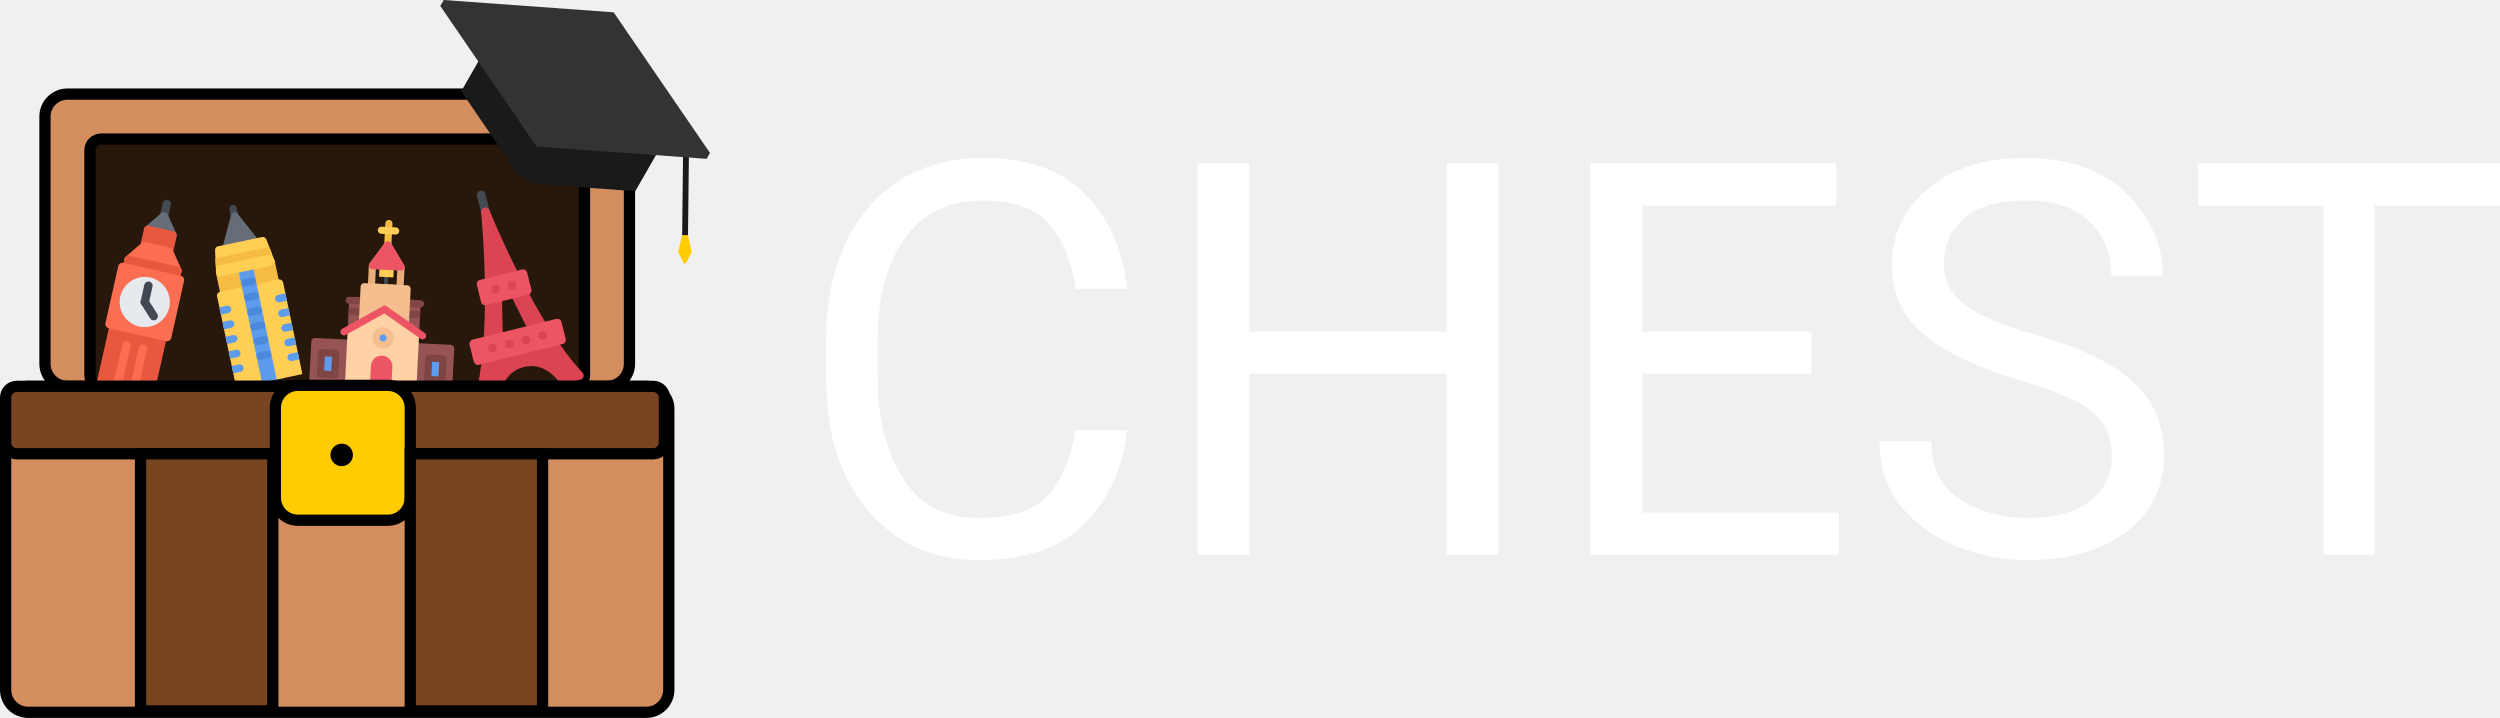
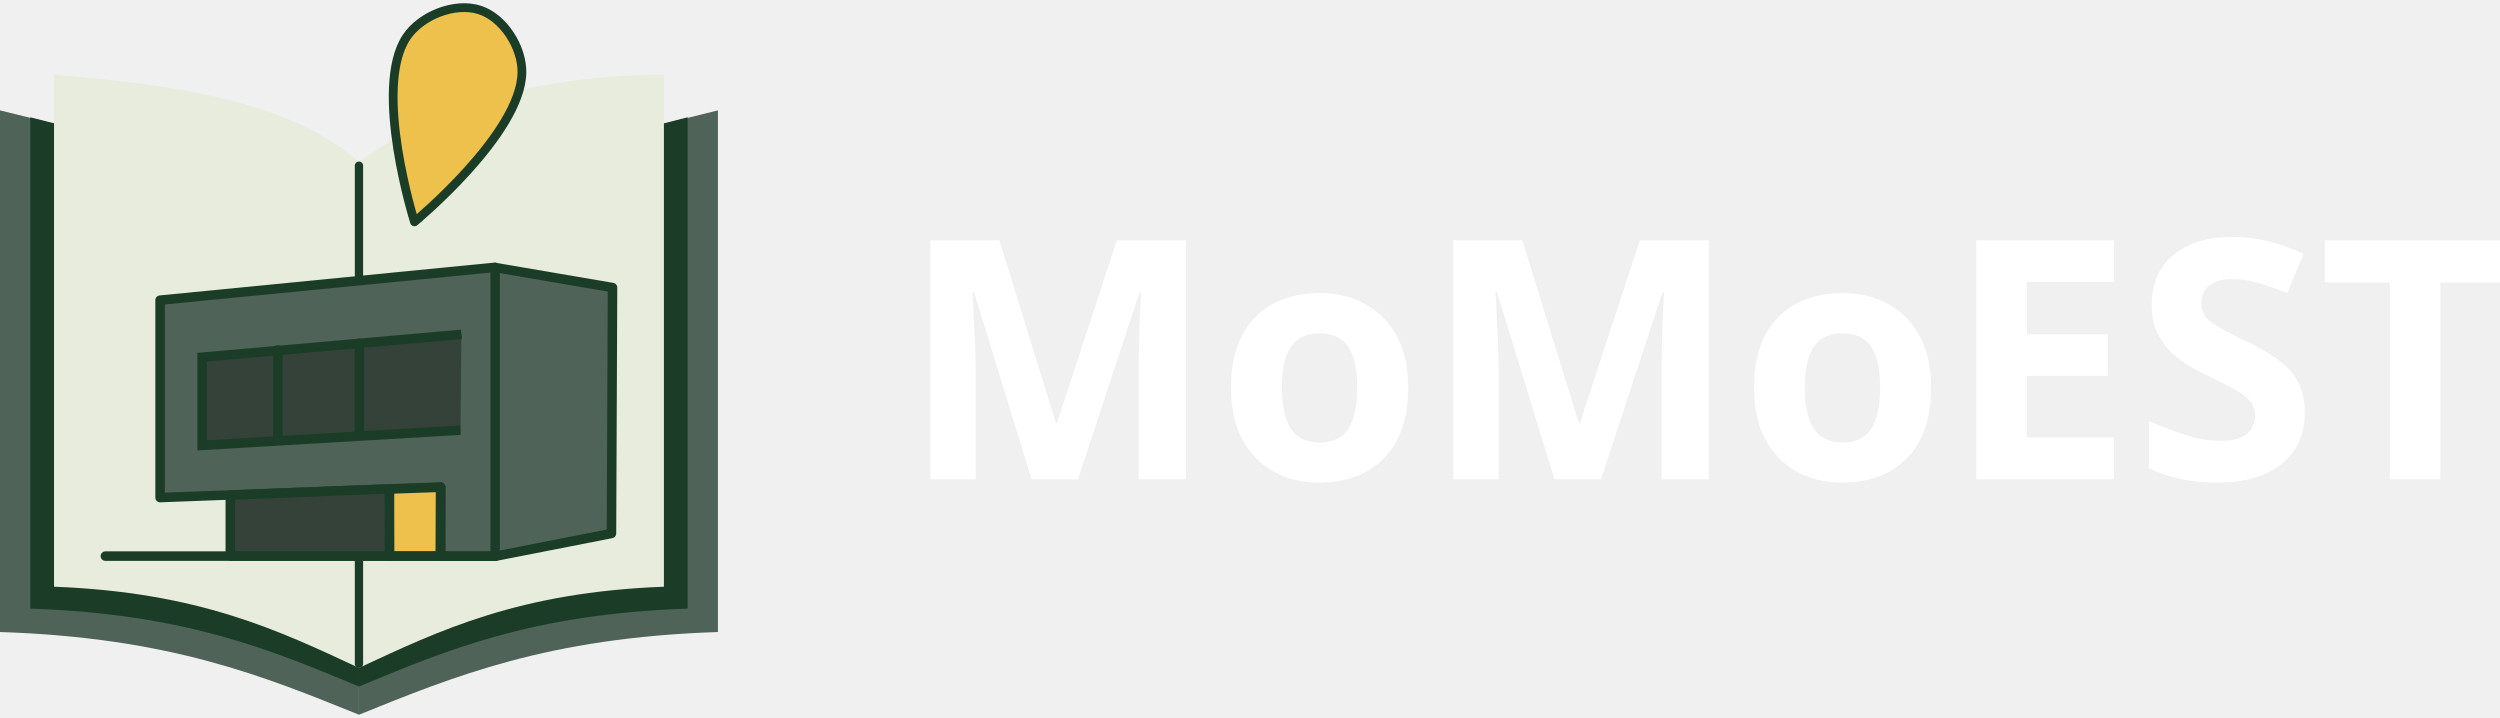
- <svg xmlns="http://www.w3.org/2000/svg" viewBox="0 0 355.637 102.129" height="386" width="1344.141" version="1.1" id="svg119">
+ <svg xmlns="http://www.w3.org/2000/svg" viewBox="0 0 355.637 102.129" height="386" width="1344.141" version="1.1" id="svg119" xml:space="preserve">
  <defs id="defs2">
    <clipPath id="a" clipPathUnits="userSpaceOnUse">
      <path transform="rotate(-1.353)" style="fill:#ffffff;fill-opacity:1;fill-rule:evenodd;stroke-width:7.085;stroke-linejoin:round;paint-order:markers stroke fill" d="M 385.541,368.784 H 491.995 V 507.735 H 385.541 Z" id="path1" />
    </clipPath>
    <clipPath id="b" clipPathUnits="userSpaceOnUse">
      <path transform="rotate(-1.353)" style="fill:#ff0000;fill-opacity:1;fill-rule:evenodd;stroke-width:8.51;stroke-linejoin:round;paint-order:markers stroke fill" d="m 405.249,215.32 h 68.57 v 153.501 h -68.57 z" id="path2" />
    </clipPath>
  </defs>
  <g transform="matrix(0.00655675,0.00147222,-0.00147222,0.00655675,-15.50901,-13.41955)" id="g11" />
  <g transform="matrix(0.00655675,0.00147222,-0.00147222,0.00655675,-15.50901,-13.41955)" id="g12" />
  <g transform="matrix(0.00655675,0.00147222,-0.00147222,0.00655675,-15.50901,-13.41955)" id="g13" />
  <g transform="matrix(0.00655675,0.00147222,-0.00147222,0.00655675,-15.50901,-13.41955)" id="g14" />
  <g transform="matrix(0.00655675,0.00147222,-0.00147222,0.00655675,-15.50901,-13.41955)" id="g15" />
  <g transform="matrix(0.00655675,0.00147222,-0.00147222,0.00655675,-15.50901,-13.41955)" id="g16" />
  <g transform="matrix(0.00655675,0.00147222,-0.00147222,0.00655675,-15.50901,-13.41955)" id="g17" />
  <g transform="matrix(0.00655675,0.00147222,-0.00147222,0.00655675,-15.50901,-13.41955)" id="g18" />
  <g transform="matrix(0.00655675,0.00147222,-0.00147222,0.00655675,-15.50901,-13.41955)" id="g19" />
  <g transform="matrix(0.00655675,0.00147222,-0.00147222,0.00655675,-15.50901,-13.41955)" id="g20" />
  <g transform="matrix(0.00655675,0.00147222,-0.00147222,0.00655675,-15.50901,-13.41955)" id="g21" />
  <g transform="matrix(0.00655675,0.00147222,-0.00147222,0.00655675,-15.50901,-13.41955)" id="g22" />
  <g transform="matrix(0.00655675,0.00147222,-0.00147222,0.00655675,-15.50901,-13.41955)" id="g23" />
  <g transform="matrix(0.00655675,0.00147222,-0.00147222,0.00655675,-15.50901,-13.41955)" id="g24" />
  <g transform="matrix(0.00655675,0.00147222,-0.00147222,0.00655675,-15.50901,-13.41955)" id="g25" />
  <g transform="matrix(0.00674,-0.00167,0.00167,0.00674,-10.20195,-12.77275)" id="g28" />
  <g transform="matrix(0.00674,-0.00167,0.00167,0.00674,-10.20195,-12.77275)" id="g29" />
  <g transform="matrix(0.00674,-0.00167,0.00167,0.00674,-10.20195,-12.77275)" id="g30" />
  <g transform="matrix(0.00674,-0.00167,0.00167,0.00674,-10.20195,-12.77275)" id="g31" />
  <g transform="matrix(0.00674,-0.00167,0.00167,0.00674,-10.20195,-12.77275)" id="g32" />
  <g transform="matrix(0.00674,-0.00167,0.00167,0.00674,-10.20195,-12.77275)" id="g33" />
  <g transform="matrix(0.00674,-0.00167,0.00167,0.00674,-10.20195,-12.77275)" id="g34" />
  <g transform="matrix(0.00674,-0.00167,0.00167,0.00674,-10.20195,-12.77275)" id="g35" />
  <g transform="matrix(0.00674,-0.00167,0.00167,0.00674,-10.20195,-12.77275)" id="g36" />
  <g transform="matrix(0.00674,-0.00167,0.00167,0.00674,-10.20195,-12.77275)" id="g37" />
  <g transform="matrix(0.00674,-0.00167,0.00167,0.00674,-10.20195,-12.77275)" id="g38" />
  <g transform="matrix(0.00674,-0.00167,0.00167,0.00674,-10.20195,-12.77275)" id="g39" />
  <g transform="matrix(0.00674,-0.00167,0.00167,0.00674,-10.20195,-12.77275)" id="g40" />
  <g transform="matrix(0.00674,-0.00167,0.00167,0.00674,-10.20195,-12.77275)" id="g41" />
  <g transform="matrix(0.00674,-0.00167,0.00167,0.00674,-10.20195,-12.77275)" id="g42" />
  <g transform="matrix(0.00589086,-0.00124022,0.00124022,0.00589086,-14.23131,-12.6395)" id="g49" />
  <g transform="matrix(0.00589086,-0.00124022,0.00124022,0.00589086,-14.23131,-12.6395)" id="g50" />
  <g transform="matrix(0.00589086,-0.00124022,0.00124022,0.00589086,-14.23131,-12.6395)" id="g51" />
  <g transform="matrix(0.00589086,-0.00124022,0.00124022,0.00589086,-14.23131,-12.6395)" id="g52" />
  <g transform="matrix(0.00589086,-0.00124022,0.00124022,0.00589086,-14.23131,-12.6395)" id="g53" />
  <g transform="matrix(0.00589086,-0.00124022,0.00124022,0.00589086,-14.23131,-12.6395)" id="g54" />
  <g transform="matrix(0.00589086,-0.00124022,0.00124022,0.00589086,-14.23131,-12.6395)" id="g55" />
  <g transform="matrix(0.00589086,-0.00124022,0.00124022,0.00589086,-14.23131,-12.6395)" id="g56" />
  <g transform="matrix(0.00589086,-0.00124022,0.00124022,0.00589086,-14.23131,-12.6395)" id="g57" />
  <g transform="matrix(0.00589086,-0.00124022,0.00124022,0.00589086,-14.23131,-12.6395)" id="g58" />
  <g transform="matrix(0.00589086,-0.00124022,0.00124022,0.00589086,-14.23131,-12.6395)" id="g59" />
  <g transform="matrix(0.00589086,-0.00124022,0.00124022,0.00589086,-14.23131,-12.6395)" id="g60" />
  <g transform="matrix(0.00589086,-0.00124022,0.00124022,0.00589086,-14.23131,-12.6395)" id="g61" />
  <g transform="matrix(0.00589086,-0.00124022,0.00124022,0.00589086,-14.23131,-12.6395)" id="g62" />
  <g transform="matrix(0.00589086,-0.00124022,0.00124022,0.00589086,-14.23131,-12.6395)" id="g63" />
  <g transform="matrix(0.00574,2.9e-4,-2.9e-4,0.00574,-11.50695,-12.77575)" id="g83" />
  <g transform="matrix(0.00574,2.9e-4,-2.9e-4,0.00574,-11.50695,-12.77575)" id="g84" />
  <g transform="matrix(0.00574,2.9e-4,-2.9e-4,0.00574,-11.50695,-12.77575)" id="g85" />
  <g transform="matrix(0.00574,2.9e-4,-2.9e-4,0.00574,-11.50695,-12.77575)" id="g86" />
  <g transform="matrix(0.00574,2.9e-4,-2.9e-4,0.00574,-11.50695,-12.77575)" id="g87" />
  <g transform="matrix(0.00574,2.9e-4,-2.9e-4,0.00574,-11.50695,-12.77575)" id="g88" />
  <g transform="matrix(0.00574,2.9e-4,-2.9e-4,0.00574,-11.50695,-12.77575)" id="g89" />
  <g transform="matrix(0.00574,2.9e-4,-2.9e-4,0.00574,-11.50695,-12.77575)" id="g90" />
  <g transform="matrix(0.00574,2.9e-4,-2.9e-4,0.00574,-11.50695,-12.77575)" id="g91" />
  <g transform="matrix(0.00574,2.9e-4,-2.9e-4,0.00574,-11.50695,-12.77575)" id="g92" />
  <g transform="matrix(0.00574,2.9e-4,-2.9e-4,0.00574,-11.50695,-12.77575)" id="g93" />
  <g transform="matrix(0.00574,2.9e-4,-2.9e-4,0.00574,-11.50695,-12.77575)" id="g94" />
  <g transform="matrix(0.00574,2.9e-4,-2.9e-4,0.00574,-11.50695,-12.77575)" id="g95" />
  <g transform="matrix(0.00574,2.9e-4,-2.9e-4,0.00574,-11.50695,-12.77575)" id="g96" />
  <g transform="matrix(0.00574,2.9e-4,-2.9e-4,0.00574,-11.50695,-12.77575)" id="g97" />
-   <g id="g120" transform="translate(-0.5299331,-0.2003467)">
-     <g transform="matrix(1.208686,0,0,1.208686,0.530489,12.78588)" id="g3">
-       <rect ry="2.646" rx="2.646" y="0.661" x="5.292" height="34.396" width="68.792" style="fill:#d38d5f;fill-opacity:1;stroke:#000000;stroke-width:1.323;stroke-miterlimit:4;stroke-dasharray:none;stroke-opacity:1;stop-color:#000000" id="rect2" />
-       <rect ry="1.323" rx="1.323" y="5.953" x="10.583" height="29.104" width="58.208" style="fill:#28170b;fill-opacity:1;stroke:#000000;stroke-width:1.323;stroke-miterlimit:4;stroke-dasharray:none;stroke-opacity:1;stop-color:#000000" id="rect3" />
+   <text xml:space="preserve" style="font-size:47.625px;line-height:1.25;font-family:Roboto;-inkscape-font-specification:Roboto;fill:#000000;stroke-width:0.265" x="128.069" y="68.186" id="text1">
+     <tspan id="tspan1" style="font-style:normal;font-variant:normal;font-weight:bold;font-stretch:normal;font-size:47.625px;font-family:Manrope;-inkscape-font-specification:'Manrope Bold';fill:#ffffff;stroke-width:0.265" x="128.069" y="68.186">MoMoEST</tspan>
+   </text>
+   <g id="layer4" transform="matrix(0.8929755,0,0,0.8929755,-9.419619,-8.414248)">
+     <g id="layer1-3" />
+     <g id="layer2-8" transform="translate(0,3.597736)">
+       <g id="g2-0" transform="matrix(1.216311,0,0,1.045606,-14.51298,-0.6634234)">
+         <path style="fill:#4f6358;fill-opacity:1;stroke:none;stroke-width:0.265px;stroke-linecap:butt;stroke-linejoin:miter;stroke-opacity:1" d="m 20.605,23.022 v 79.475 c 22.363,0.853 34.592,6.774 47.015,12.598 V 36.562 Z" id="path2-2" />
+         <path style="fill:#4f6358;fill-opacity:1;stroke:none;stroke-width:0.265px;stroke-linecap:butt;stroke-linejoin:miter;stroke-opacity:1" d="m 114.634,23.022 v 79.475 c -22.363,0.853 -34.592,6.774 -47.015,12.598 V 36.562 Z" id="path2-9-4" />
+       </g>
+       <g id="g2-8-8" transform="matrix(1.113576,0,0,0.9848384,-7.56608,1.839118)" style="fill:#1b3d27;fill-opacity:1">
+         <path style="fill:#1b3d27;fill-opacity:1;stroke:none;stroke-width:0.265px;stroke-linecap:butt;stroke-linejoin:miter;stroke-opacity:1" d="m 20.605,23.022 v 79.475 c 22.363,0.853 34.592,6.774 47.015,12.598 V 36.562 Z" id="path2-7-3" />
+         <path style="fill:#1b3d27;fill-opacity:1;stroke:none;stroke-width:0.265px;stroke-linecap:butt;stroke-linejoin:miter;stroke-opacity:1" d="m 114.634,23.022 v 79.475 c -22.363,0.853 -34.592,6.774 -47.015,12.598 V 36.562 Z" id="path2-9-1-9" />
+       </g>
+       <g id="g2-8-0-0" transform="matrix(1.033266,0,0,1.026399,-2.135574,-5.910861)" style="fill:#e7ecdc;fill-opacity:1">
+         <path style="fill:#e7ecdc;fill-opacity:1;stroke:none;stroke-width:0.265px;stroke-linecap:butt;stroke-linejoin:miter;stroke-opacity:1" d="m 20.605,23.022 v 79.475 c 22.363,0.853 34.592,6.774 47.015,12.598 V 36.562 C 56.712,26.988 39.03,24.61 20.605,23.022 Z" id="path2-7-6-5" />
+         <path style="fill:#e7ecdc;fill-opacity:1;stroke:none;stroke-width:0.265px;stroke-linecap:butt;stroke-linejoin:miter;stroke-opacity:1" d="m 114.634,23.022 v 79.475 c -22.363,0.853 -34.592,6.774 -47.015,12.598 V 36.562 C 80.867,26.897 96.894,23.14 114.634,23.022 Z" id="path2-9-1-2-2" />
+       </g>
+       <path style="fill:#1b3d27;fill-opacity:1;stroke:#1b3d27;stroke-width:1.323;stroke-linecap:round;stroke-linejoin:round;stroke-dasharray:none;stroke-opacity:1" d="M 67.733,111.56 V 32.224" id="path1-2" />
    </g>
-     <path d="m 23.73,31.55 c -0.321,-0.072 -0.522,-0.391 -0.45,-0.711 l 0.391,-1.742 a 0.594,0.594 0 0 1 0.71,-0.45 0.594,0.594 0 0 1 0.45,0.71 l -0.391,1.742 c -0.072,0.321 -0.39,0.523 -0.711,0.451 z" style="fill:#434a54;stroke-width:0.056" id="path3" />
-     <path d="m 25.624,33.439 -1.221,-2.714 a 0.595,0.595 0 0 0 -0.412,-0.336 0.595,0.595 0 0 0 -0.517,0.128 l -2.264,1.931 a 0.595,0.595 0 0 0 -0.191,0.596 0.595,0.595 0 0 0 0.447,0.438 l 3.484,0.782 a 0.595,0.595 0 0 0 0.591,-0.205 0.593,0.593 0 0 0 0.082,-0.62 z" style="fill:#656d78;stroke-width:0.056" id="path4" />
-     <path d="m 25.212,33.102 -3.484,-0.782 c -0.321,-0.072 -0.639,0.13 -0.711,0.451 l -0.522,2.323 a 0.594,0.594 0 0 0 0.45,0.71 l 3.484,0.782 a 0.594,0.594 0 0 0 0.71,-0.45 l 0.522,-2.323 c 0.072,-0.321 -0.129,-0.639 -0.45,-0.711 z" style="fill:#e9573f;stroke-width:0.056" id="path5" />
-     <path d="M 26.323,38.476 25.102,35.762 A 0.595,0.595 0 0 0 24.69,35.425 l -3.484,-0.782 a 0.595,0.595 0 0 0 -0.517,0.128 l -2.264,1.932 a 0.593,0.593 0 0 0 -0.191,0.595 0.594,0.594 0 0 0 0.447,0.438 l 6.969,1.565 a 0.594,0.594 0 0 0 0.591,-0.205 c 0.143,-0.174 0.175,-0.415 0.082,-0.62 z" style="fill:#fc6e51;stroke-width:0.056" id="path6" />
-     <path d="m 23.955,46.851 -6.969,-1.565 a 0.594,0.594 0 0 0 -0.71,0.45 l -2.086,9.292 c -0.072,0.321 0.129,0.639 0.45,0.711 l 6.969,1.565 c 0.321,0.072 0.639,-0.13 0.711,-0.451 l 2.086,-9.292 a 0.594,0.594 0 0 0 -0.45,-0.71 z m 1.956,-8.711 -6.969,-1.565 a 0.594,0.594 0 0 0 -0.71,0.45 L 17.84,38.767 c -0.072,0.321 0.129,0.639 0.45,0.711 l 6.969,1.565 c 0.321,0.072 0.639,-0.13 0.711,-0.451 l 0.391,-1.742 a 0.594,0.594 0 0 0 -0.45,-0.71 z" style="fill:#e9573f;stroke-width:0.056" id="path7" />
-     <path d="m 18.656,48.711 c -0.32,-0.072 -0.638,0.129 -0.711,0.451 l -1.565,6.969 1.162,0.261 1.565,-6.969 c 0.072,-0.322 -0.13,-0.639 -0.451,-0.712 z m 2.324,0.522 c -0.322,-0.072 -0.64,0.129 -0.712,0.45 l -1.565,6.969 1.162,0.261 1.565,-6.969 c 0.072,-0.322 -0.13,-0.639 -0.45,-0.711 z m 5.287,-9.793 -8.204,-1.842 c -0.32,-0.072 -0.638,0.129 -0.711,0.451 l -1.825,8.13 c -0.072,0.321 0.13,0.639 0.45,0.711 l 8.204,1.842 c 0.32,0.072 0.639,-0.13 0.711,-0.451 l 1.825,-8.13 c 0.072,-0.322 -0.13,-0.639 -0.45,-0.711 z" style="fill:#fc6e51;stroke-width:0.056" id="path8" />
-     <path d="m 21.905,39.68 c -1.921,-0.431 -3.835,0.781 -4.267,2.702 -0.431,1.922 0.781,3.835 2.702,4.267 1.921,0.431 3.835,-0.78 4.267,-2.702 0.431,-1.921 -0.781,-3.835 -2.702,-4.267 z" style="fill:#e6e9ed;stroke-width:0.056" id="path9" />
-     <path d="m 20.992,43.745 c -0.321,-0.072 -0.522,-0.391 -0.45,-0.711 l 0.521,-2.322 c 0.072,-0.322 0.39,-0.523 0.711,-0.451 0.321,0.072 0.522,0.39 0.45,0.711 l -0.521,2.322 c -0.072,0.321 -0.39,0.523 -0.711,0.451 z" style="fill:#424953;stroke-width:0.056" id="path10" />
-     <path d="M 22.266,45.757 A 0.596,0.596 0 0 1 21.893,45.494 l -1.273,-2.011 a 0.593,0.593 0 0 1 0.185,-0.822 c 0.277,-0.175 0.645,-0.093 0.82,0.184 l 1.275,2.012 c 0.175,0.278 0.093,0.645 -0.185,0.822 a 0.596,0.596 0 0 1 -0.449,0.078 z" style="fill:#424953;stroke-width:0.056" id="path11" />
-     <path d="m 72.095,40.471 c -0.33,0.082 -0.664,-0.12 -0.745,-0.449 L 68.391,28.083 c -0.082,-0.33 0.12,-0.664 0.449,-0.745 0.33,-0.082 0.663,0.12 0.744,0.449 l 2.958,11.939 c 0.082,0.33 -0.119,0.663 -0.448,0.745 z" style="fill:#434a54;stroke-width:0.058" id="path25" />
-     <path d="M 83.398,53.194 C 80.625,50.31 77.457,45.409 74.237,39.018 71.793,34.167 70.166,30.134 70.15,30.093 70.036,29.809 69.73,29.652 69.433,29.726 l -8.96e-4,2.22e-4 a 0.614,0.614 0 0 0 -0.464,0.659 c 0.004,0.043 0.437,4.373 0.536,9.805 0.13,7.157 -0.378,12.971 -1.467,16.813 a 0.614,0.614 0 0 0 0.149,0.595 0.616,0.616 0 0 0 0.59,0.169 l 2.387,-0.592 c 0.257,-0.064 0.445,-0.285 0.465,-0.549 6.76e-4,-0.009 0.08,-0.88 0.541,-1.83 0.613,-1.262 1.582,-2.065 2.883,-2.387 1.286,-0.319 2.508,-0.069 3.63,0.743 0.875,0.631 1.362,1.382 1.365,1.388 a 0.615,0.615 0 0 0 0.668,0.268 l 2.388,-0.592 a 0.616,0.616 0 0 0 0.443,-0.426 0.615,0.615 0 0 0 -0.148,-0.597 z m -7.778,-5.596 a 0.614,0.614 0 0 1 -0.41,0.338 l -2.388,0.592 a 0.614,0.614 0 0 1 -0.762,-0.581 l -0.138,-5.668 a 0.616,0.616 0 0 1 0.467,-0.612 c 0.28,-0.069 0.57,0.065 0.698,0.324 l 2.524,5.077 a 0.614,0.614 0 0 1 0.007,0.532 z" style="fill:#da4453;stroke-width:0.058" id="path26" />
-     <path d="M 79.664,45.565 67.778,48.51 c -0.33,0.082 -0.53,0.415 -0.448,0.745 l 0.592,2.387 c 0.082,0.33 0.415,0.531 0.744,0.449 L 80.551,49.147 c 0.33,-0.082 0.53,-0.415 0.448,-0.745 l -0.592,-2.387 c -0.082,-0.33 -0.415,-0.531 -0.744,-0.449 z m -9.959,-1.968 5.961,-1.477 c 0.33,-0.082 0.531,-0.415 0.45,-0.744 L 75.524,38.988 c -0.082,-0.33 -0.416,-0.531 -0.745,-0.449 l -5.961,1.477 c -0.33,0.082 -0.531,0.416 -0.449,0.745 l 0.592,2.388 c 0.082,0.33 0.415,0.53 0.745,0.448 z" style="fill:#ed5564;stroke-width:0.058" id="path27" />
-     <path d="m 71.645,41.216 c 0.082,0.33 -0.12,0.664 -0.449,0.745 -0.33,0.082 -0.663,-0.12 -0.744,-0.45 a 0.614,0.614 0 0 1 0.449,-0.744 c 0.33,-0.082 0.663,0.119 0.745,0.448 z m 2.312,-0.573 c 0.082,0.33 -0.119,0.663 -0.448,0.745 -0.329,0.082 -0.663,-0.12 -0.745,-0.449 -0.082,-0.33 0.12,-0.663 0.449,-0.744 a 0.614,0.614 0 0 1 0.744,0.449 z m -2.778,8.926 c 0.082,0.33 -0.119,0.663 -0.448,0.745 -0.33,0.082 -0.664,-0.12 -0.745,-0.449 -0.082,-0.33 0.12,-0.664 0.449,-0.745 0.33,-0.082 0.663,0.12 0.744,0.45 z m 2.388,-0.592 c 0.082,0.33 -0.12,0.664 -0.449,0.745 -0.33,0.082 -0.663,-0.12 -0.744,-0.45 -0.082,-0.33 0.119,-0.663 0.448,-0.745 0.33,-0.082 0.664,0.12 0.745,0.449 z m 2.388,-0.592 c 0.082,0.33 -0.12,0.664 -0.449,0.745 -0.329,0.082 -0.663,-0.12 -0.745,-0.449 -0.082,-0.33 0.12,-0.664 0.449,-0.745 0.33,-0.082 0.664,0.12 0.745,0.449 z m 2.387,-0.592 c 0.082,0.33 -0.119,0.663 -0.448,0.745 -0.33,0.082 -0.664,-0.12 -0.745,-0.449 -0.082,-0.33 0.12,-0.664 0.449,-0.745 0.33,-0.082 0.663,0.12 0.744,0.45 z" style="fill:#da4453;stroke-width:0.058" id="path28" />
-     <path d="m 34.016,31.445 c -0.288,0.061 -0.57,-0.124 -0.631,-0.412 L 33.165,29.99 c -0.061,-0.288 0.123,-0.571 0.411,-0.632 0.288,-0.061 0.57,0.124 0.631,0.412 l 0.22,1.043 c 0.061,0.288 -0.123,0.571 -0.411,0.632 z" style="fill:#434a54;stroke-width:0.05" id="path42" />
-     <path d="m 37.29,34.326 -2.967,-3.734 a 0.533,0.533 0 0 0 -0.932,0.196 l -1.209,4.613 a 0.533,0.533 0 0 0 0.129,0.503 0.534,0.534 0 0 0 0.497,0.154 l 4.173,-0.879 c 0.182,-0.038 0.33,-0.167 0.393,-0.341 a 0.535,0.535 0 0 0 -0.084,-0.512 z" style="fill:#656d78;stroke-width:0.05" id="path43" />
-     <path style="fill:#5d9cec;stroke-width:0.05" d="m 33.522,38.355 3.952,-0.832 3.461,16.44 -3.952,0.832 z" id="path44" />
-     <path d="m 39.864,41.111 -2.087,0.439 A 0.532,0.532 45 0 1 37.147,41.139 l -0.659,-3.131 c -0.061,-0.288 0.123,-0.571 0.411,-0.632 l 2.087,-0.439 c 0.289,-0.061 0.572,0.124 0.633,0.412 l 0.659,3.131 c 0.061,0.288 -0.124,0.57 -0.413,0.631 z m -5.217,1.098 -2.087,0.439 c -0.289,0.061 -0.572,-0.123 -0.633,-0.411 L 31.269,39.107 c -0.061,-0.288 0.124,-0.571 0.413,-0.632 l 2.087,-0.439 c 0.288,-0.061 0.57,0.124 0.631,0.412 l 0.659,3.131 a 0.532,0.532 45 0 1 -0.412,0.631 z" style="fill:#f6bb42;stroke-width:0.05" id="path45" />
-     <path d="M 34.428,41.167 31.818,41.716 c -0.287,0.06 -0.472,0.344 -0.411,0.632 l 2.746,13.043 3.652,-0.769 -2.746,-13.043 c -0.061,-0.288 -0.343,-0.473 -0.631,-0.412 z m 5.74,-1.208 -2.609,0.549 c -0.288,0.061 -0.472,0.344 -0.411,0.632 L 39.893,54.183 43.545,53.414 40.799,40.37 C 40.738,40.082 40.455,39.898 40.168,39.958 Z M 39.205,37.981 31.902,39.519 a 0.534,0.534 0 0 1 -0.438,-0.1 0.533,0.533 0 0 1 -0.205,-0.399 l -0.138,-3.24 a 0.534,0.534 0 0 1 0.423,-0.544 l 6.261,-1.318 c 0.255,-0.054 0.511,0.085 0.607,0.327 l 1.18,3.021 a 0.533,0.533 0 0 1 -0.027,0.448 0.533,0.533 0 0 1 -0.36,0.268 z" style="fill:#ffce54;stroke-width:0.05" id="path46" />
-     <path d="m 36.514,40.727 -1.042,0.219 c -0.289,0.061 -0.572,-0.124 -0.633,-0.412 -0.061,-0.288 0.124,-0.57 0.413,-0.631 l 1.042,-0.219 c 0.289,-0.061 0.572,0.123 0.633,0.411 0.061,0.288 -0.124,0.571 -0.413,0.632 z m 0.439,2.087 -1.042,0.219 c -0.289,0.061 -0.572,-0.124 -0.633,-0.412 -0.061,-0.288 0.124,-0.571 0.413,-0.632 l 1.042,-0.219 c 0.289,-0.061 0.572,0.124 0.633,0.412 0.061,0.288 -0.124,0.571 -0.413,0.632 z m 0.439,2.087 -1.042,0.219 c -0.289,0.061 -0.572,-0.123 -0.633,-0.411 -0.061,-0.288 0.124,-0.571 0.413,-0.632 l 1.042,-0.219 c 0.289,-0.061 0.572,0.124 0.633,0.412 0.061,0.288 -0.124,0.57 -0.413,0.631 z m 0.439,2.087 -1.042,0.219 c -0.289,0.061 -0.572,-0.124 -0.633,-0.412 -0.061,-0.288 0.124,-0.57 0.413,-0.631 l 1.042,-0.219 c 0.289,-0.061 0.572,0.123 0.633,0.411 0.061,0.288 -0.124,0.571 -0.413,0.632 z m 0.439,2.087 -1.042,0.219 c -0.289,0.061 -0.572,-0.124 -0.633,-0.412 -0.061,-0.288 0.124,-0.571 0.413,-0.632 l 1.042,-0.219 c 0.289,-0.061 0.572,0.124 0.633,0.412 0.061,0.288 -0.124,0.571 -0.413,0.632 z m 0.439,2.086 -1.042,0.219 c -0.289,0.061 -0.572,-0.123 -0.633,-0.411 -0.061,-0.288 0.124,-0.571 0.413,-0.632 l 1.042,-0.219 c 0.289,-0.061 0.572,0.124 0.633,0.412 0.061,0.288 -0.124,0.57 -0.413,0.631 z" style="fill:#4a89dc;stroke-width:0.05" id="path47" />
-     <path d="m 41.842,50.503 c -0.287,0.06 -0.472,0.344 -0.411,0.632 0.061,0.288 0.344,0.473 0.631,0.412 l 1.044,-0.22 -0.22,-1.044 z m -0.439,-2.086 c -0.287,0.06 -0.472,0.343 -0.412,0.631 0.061,0.288 0.344,0.473 0.631,0.412 l 1.044,-0.22 -0.22,-1.043 z m -0.439,-2.087 c -0.287,0.06 -0.472,0.344 -0.411,0.632 0.061,0.288 0.344,0.472 0.631,0.412 l 1.044,-0.22 -0.22,-1.043 z m -0.439,-2.087 c -0.287,0.06 -0.472,0.344 -0.411,0.632 0.061,0.288 0.344,0.473 0.631,0.412 l 1.044,-0.22 -0.22,-1.044 z m -0.439,-2.087 c -0.287,0.06 -0.472,0.343 -0.412,0.631 0.061,0.288 0.344,0.473 0.631,0.412 l 1.044,-0.22 -0.22,-1.043 z m -7.084,2.581 c 0.287,-0.06 0.472,-0.344 0.411,-0.632 -0.061,-0.288 -0.344,-0.472 -0.631,-0.412 l -1.044,0.22 0.22,1.043 z m 0.439,2.087 c 0.287,-0.06 0.472,-0.344 0.411,-0.632 -0.061,-0.288 -0.344,-0.473 -0.631,-0.412 l -1.044,0.22 0.22,1.044 z m 0.439,2.087 c 0.287,-0.06 0.472,-0.343 0.412,-0.631 -0.061,-0.288 -0.344,-0.473 -0.631,-0.412 l -1.044,0.22 0.22,1.043 z m 0.439,2.087 c 0.287,-0.06 0.472,-0.344 0.411,-0.632 -0.061,-0.288 -0.344,-0.472 -0.631,-0.411 l -1.044,0.22 0.22,1.043 z m 0.439,2.087 c 0.287,-0.06 0.472,-0.344 0.411,-0.632 -0.061,-0.288 -0.344,-0.473 -0.631,-0.412 l -1.044,0.22 0.22,1.044 z" style="fill:#5d9cec;stroke-width:0.05" id="path48" />
-     <path style="fill:#f6bb42;stroke-width:0.05" d="m 31.171,36.948 0.046,1.08 8.014,-1.687 -0.393,-1.007 z" id="path49" />
-     <path d="m 55.673,35.547 c -0.281,-0.014 -0.497,-0.254 -0.483,-0.534 l 0.154,-3.05 c 0.014,-0.281 0.253,-0.497 0.534,-0.483 0.281,0.014 0.496,0.253 0.482,0.534 l -0.154,3.05 c -0.014,0.281 -0.253,0.497 -0.534,0.483 z" style="fill:#f6bb42;stroke-width:0.048" id="path63" />
-     <path d="M 56.793,33.564 54.758,33.462 c -0.281,-0.014 -0.496,-0.253 -0.482,-0.534 0.014,-0.281 0.253,-0.497 0.534,-0.483 l 2.034,0.103 c 0.28,0.014 0.496,0.253 0.482,0.534 -0.014,0.281 -0.254,0.497 -0.534,0.483 z" style="fill:#ffce54;stroke-width:0.048" id="path64" />
-     <path d="m 55.365,41.647 c -0.141,-0.007 -0.243,-0.241 -0.229,-0.521 l 0.077,-1.525 c 0.014,-0.281 0.14,-0.503 0.28,-0.495 0.14,0.007 0.243,0.24 0.228,0.521 l -0.077,1.525 c -0.014,0.281 -0.14,0.503 -0.28,0.496 z" style="fill:#434a54;stroke-width:0.048" id="path65" />
-     <path style="fill:#ffce54;stroke-width:0.048" d="m 54.52,38.185 2.034,0.103 -0.07,1.377 -2.034,-0.103 z" id="path66" />
-     <path d="m 58.015,37.931 -1.879,-3.153 a 0.509,0.509 0 0 0 -0.412,-0.248 0.508,0.508 0 0 0 -0.434,0.205 l -2.188,2.948 a 0.508,0.508 0 0 0 -0.1,0.278 l -0.154,3.05 c -0.014,0.281 0.202,0.52 0.483,0.534 l 4.066,0.205 c 0.281,0.014 0.521,-0.202 0.535,-0.483 l 0.154,-3.05 c 0.005,-0.1 -0.02,-0.2 -0.072,-0.286 z m -1.074,2.777 -3.05,-0.154 0.121,-2.388 1.641,-2.211 1.409,2.365 z" style="fill:#eaad7a;stroke-width:0.048" id="path67" />
-     <path d="M 57.552,38.7 53.485,38.494 A 0.51,0.51 0 0 1 53.05,38.203 0.508,0.508 0 0 1 53.102,37.682 l 2.188,-2.948 a 0.508,0.508 0 0 1 0.434,-0.205 c 0.17,0.009 0.324,0.101 0.412,0.248 l 1.879,3.153 a 0.507,0.507 0 0 1 -0.001,0.523 0.509,0.509 0 0 1 -0.462,0.246 z" style="fill:#ed5564;stroke-width:0.048" id="path68" />
-     <path d="m 52.006,47.594 -1.525,-0.077 c -0.281,-0.014 -0.497,-0.254 -0.483,-0.535 l 0.205,-4.067 a 0.509,0.509 0 0 1 0.534,-0.483 l 1.525,0.077 c 0.281,0.014 0.496,0.253 0.482,0.534 l -0.205,4.067 c -0.014,0.282 -0.253,0.498 -0.534,0.484 z m 7.626,0.385 -1.525,-0.077 c -0.281,-0.014 -0.496,-0.253 -0.482,-0.535 l 0.205,-4.067 c 0.014,-0.281 0.252,-0.497 0.534,-0.483 l 1.525,0.077 c 0.281,0.014 0.496,0.253 0.482,0.534 l -0.205,4.067 c -0.014,0.282 -0.252,0.498 -0.534,0.484 z" style="fill:#965353;stroke-width:0.048" id="path69" />
-     <path d="m 52.186,44.035 -2.034,-0.103 -0.051,1.017 2.034,0.103 c 0.281,0.014 0.519,-0.202 0.534,-0.482 0.014,-0.281 -0.201,-0.52 -0.482,-0.535 z m 6.049,1.325 2.033,0.103 0.051,-1.017 -2.033,-0.103 c -0.281,-0.014 -0.519,0.202 -0.534,0.483 -0.014,0.28 0.201,0.519 0.482,0.534 z M 60.345,43.938 50.178,43.424 c -0.281,-0.014 -0.497,-0.253 -0.483,-0.534 0.014,-0.281 0.254,-0.497 0.534,-0.483 l 10.167,0.514 c 0.281,0.014 0.498,0.254 0.484,0.534 -0.014,0.281 -0.254,0.497 -0.535,0.483 z" style="fill:#7f4545;stroke-width:0.048" id="path70" />
-     <path d="m 58.466,40.785 -6.1,-0.308 a 0.509,0.509 0 0 0 -0.534,0.483 l -0.308,6.1 c -0.014,0.281 0.201,0.521 0.483,0.535 l 6.1,0.308 c 0.281,0.014 0.519,-0.202 0.534,-0.484 l 0.308,-6.1 c 0.014,-0.281 -0.201,-0.52 -0.482,-0.534 z" style="fill:#f4be8e;stroke-width:0.048" id="path71" />
-     <path d="m 50.43,48.533 -5.084,-0.257 c -0.281,-0.014 -0.52,0.202 -0.534,0.484 l -0.308,6.101 c -0.014,0.28 0.202,0.519 0.483,0.534 l 5.084,0.257 c 0.281,0.014 0.519,-0.202 0.534,-0.482 l 0.308,-6.101 c 0.014,-0.281 -0.201,-0.521 -0.482,-0.535 z m 14.234,0.719 -5.083,-0.257 c -0.281,-0.014 -0.519,0.202 -0.534,0.484 l -0.308,6.101 c -0.014,0.28 0.201,0.519 0.482,0.534 l 5.083,0.257 c 0.281,0.014 0.521,-0.202 0.535,-0.482 l 0.308,-6.101 a 0.51,0.51 0 0 0 -0.484,-0.535 z" style="fill:#965353;stroke-width:0.048" id="path72" />
-     <path d="m 59.95,47.054 -0.313,-0.218 -3.851,-2.882 a 0.508,0.508 0 0 0 -0.487,-0.068 l -1.299,0.498 c -0.026,0.009 -0.051,0.021 -0.075,0.035 l -3.676,2.151 a 0.507,0.507 0 0 0 -0.252,0.413 l -0.411,8.135 c -0.014,0.28 0.201,0.519 0.483,0.534 l 9.151,0.462 c 0.281,0.014 0.519,-0.202 0.534,-0.482 l 0.411,-8.135 a 0.511,0.511 0 0 0 -0.215,-0.442 z" style="fill:#ffd2a6;stroke-width:0.048" id="path73" />
-     <path d="m 54.902,50.799 c -0.843,-0.043 -1.56,0.605 -1.602,1.448 l -0.154,3.05 3.05,0.154 0.154,-3.05 c 0.043,-0.843 -0.605,-1.56 -1.448,-1.602 z" style="fill:#ed5564;stroke-width:0.048" id="path74" />
-     <path d="m 56.047,48.324 c -0.028,0.561 -0.507,0.993 -1.068,0.964 -0.562,-0.028 -0.994,-0.506 -0.966,-1.067 0.028,-0.562 0.506,-0.994 1.069,-0.966 0.562,0.028 0.994,0.507 0.966,1.069 z" style="fill:#5d9cec;stroke-width:0.048" id="path75" />
-     <path d="m 55.107,46.748 c -0.841,-0.043 -1.56,0.607 -1.602,1.448 -0.042,0.84 0.607,1.56 1.448,1.602 0.841,0.043 1.559,-0.608 1.602,-1.448 0.043,-0.841 -0.607,-1.56 -1.448,-1.602 z m -0.103,2.033 c -0.281,-0.014 -0.497,-0.254 -0.483,-0.534 0.014,-0.281 0.254,-0.498 0.534,-0.484 0.28,0.014 0.496,0.254 0.482,0.535 -0.014,0.28 -0.254,0.496 -0.534,0.482 z" style="fill:#f4be8e;stroke-width:0.048" id="path76" />
-     <path style="fill:#5d9cec;stroke-width:0.048" d="m 46.259,50.362 2.034,0.103 -0.154,3.05 -2.034,-0.103 z" id="path77" />
-     <path d="M 48.113,54.023 46.079,53.92 C 45.799,53.906 45.583,53.667 45.597,53.387 l 0.154,-3.05 c 0.014,-0.281 0.253,-0.498 0.534,-0.484 l 2.034,0.103 c 0.281,0.014 0.497,0.254 0.483,0.535 l -0.154,3.05 c -0.014,0.28 -0.254,0.496 -0.534,0.482 z m -1.474,-1.094 1.017,0.051 0.103,-2.033 -1.017,-0.051 z" style="fill:#7f4545;stroke-width:0.048" id="path78" />
-     <path style="fill:#5d9cec;stroke-width:0.048" d="m 61.511,51.133 2.035,0.103 -0.154,3.05 -2.035,-0.103 z" id="path79" />
-     <path d="M 63.365,54.794 61.331,54.691 C 61.051,54.677 60.835,54.438 60.849,54.157 l 0.154,-3.05 c 0.014,-0.281 0.254,-0.498 0.534,-0.484 l 2.035,0.103 c 0.28,0.014 0.496,0.254 0.482,0.535 l -0.154,3.05 c -0.014,0.28 -0.254,0.496 -0.534,0.482 z m -1.474,-1.094 1.016,0.051 0.103,-2.033 -1.016,-0.051 z" style="fill:#7f4545;stroke-width:0.048" id="path80" />
-     <path d="M 65.321,56.422 43.969,55.343 c -0.281,-0.014 -0.497,-0.254 -0.483,-0.534 0.014,-0.281 0.253,-0.498 0.534,-0.484 l 21.352,1.079 c 0.281,0.014 0.496,0.253 0.482,0.535 -0.014,0.28 -0.252,0.496 -0.534,0.482 z" style="fill:#656d78;stroke-width:0.048" id="path81" />
-     <path d="m 49.442,47.917 c -0.169,-0.009 -0.331,-0.101 -0.419,-0.26 -0.137,-0.246 -0.05,-0.556 0.196,-0.693 l 5.769,-3.22 c 0.246,-0.137 0.556,-0.049 0.693,0.197 0.137,0.245 0.049,0.555 -0.196,0.693 L 49.714,47.853 a 0.509,0.509 0 0 1 -0.273,0.064 z" style="fill:#ed5564;stroke-width:0.048" id="path82" />
-     <path d="m 60.625,48.482 c -0.092,-0.005 -0.183,-0.035 -0.264,-0.091 l -5.416,-3.784 c -0.23,-0.162 -0.286,-0.479 -0.125,-0.709 0.161,-0.23 0.478,-0.287 0.709,-0.126 l 5.415,3.785 c 0.231,0.161 0.286,0.478 0.125,0.709 -0.105,0.149 -0.274,0.225 -0.444,0.217 z" style="fill:#ed5564;stroke-width:0.048" id="path83" />
-     <g transform="matrix(1.208686,0,0,1.208686,0.530489,12.78588)" id="g100">
-       <rect ry="2.646" rx="2.646" y="35.057" x="0.661" height="38.365" width="78.052" style="fill:#d38d5f;fill-opacity:1;stroke:#000000;stroke-width:1.323;stroke-miterlimit:4;stroke-dasharray:none;stroke-opacity:1;stop-color:#000000" id="rect97" />
-       <rect ry="1.323" rx="1.323" y="35.057" x="0.661" height="7.938" width="77.536" style="fill:#784421;fill-opacity:1;stroke:#000000;stroke-width:1.323;stroke-miterlimit:4;stroke-dasharray:none;stroke-opacity:1;stop-color:#000000" id="rect98" />
-       <rect ry="2.646" rx="2.646" y="34.939" x="32.411" height="15.875" width="15.875" style="fill:#ffcc00;fill-opacity:1;stroke:#000000;stroke-width:1.323;stroke-miterlimit:4;stroke-dasharray:none;stroke-opacity:1;stop-color:#000000" id="rect99" />
-       <path style="fill:#784421;fill-opacity:1;stroke:#000000;stroke-width:1.323;stroke-miterlimit:4;stroke-dasharray:none;stroke-opacity:1;stop-color:#000000" d="M 16.536,42.995 H 32.105 V 73.25 H 16.536 Z m 31.75,0 H 63.855 V 73.25 H 48.286 Z" id="path99" />
-       <rect ry="1.578" rx="1.021" y="42.122" x="39.211" height="2.011" width="2.011" style="fill:#000000;fill-opacity:1;stroke:#000000;stroke-width:0.635;stroke-miterlimit:4;stroke-dasharray:none;stroke-opacity:1;stop-color:#000000" id="rect100" />
-     </g>
-     <g style="fill:#000000" id="g119" transform="matrix(8.303695,0,0,8.303695,-3.87047,-1.463265)">
-       <g style="fill:#000000" id="g103">
-         <path clip-path="url(#a)" transform="matrix(0.00526,1.8e-4,-1.2e-4,0.00765,9.95,1.407)" style="fill:#ffcc00;fill-opacity:1" d="m 439.359,232.255 v 125.94 l -12.476,38.008 18.859,25.242 h 6.381 l 18.858,-25.242 -12.475,-38.008 V 222.599 Z" id="path100" />
-         <path clip-path="url(#b)" transform="matrix(0.00524,2.6e-4,-1.2e-4,0.01087,9.957,0.217)" style="fill:#1a1a1a;fill-opacity:1" d="m 439.359,358.195 -12.476,38.008 18.859,25.242 h 6.381 l 18.858,-25.242 -12.475,-38.008 V 222.599 l -19.147,9.656 z" id="path101" />
-         <path style="fill:#1a1a1a;fill-opacity:1;stroke-width:0.146" d="m -527.922,499.232 v 10.146 l 21.228,10.226 h 3.567 l 21.17,-10.198 0.058,-0.134 v -10.04 l -23.012,11.085 z" transform="matrix(0.06478187,0.03719408,-0.03719408,0.06478187,61.57709,-11.59884)" id="path102" />
-         <path style="fill:#333333;fill-opacity:1" transform="matrix(0.00942676,0.00541231,-0.00541231,0.00942676,9.100488,-1.487826)" d="M 241.897,62.561 0,179.083 v 10.863 L 241.897,306.471 484.006,189.845 v -10.659 z" id="path103" />
+     <g id="layer3-7" transform="translate(1.541182,1.811822)">
+       <g id="g11-3" transform="matrix(1.144754,0,0,1.144754,-9.581577,4.059633)">
+         <path style="fill:#4f6358;fill-opacity:1;stroke:#1b3d27;stroke-width:1.323;stroke-linecap:round;stroke-linejoin:round;stroke-dasharray:none;stroke-opacity:1" d="M 85.242,80.498 H 77.584 V 70.88 L 38.516,72.343 V 44.873 l 46.579,-4.565" id="path4" />
+         <path style="fill:#4f6358;fill-opacity:1;stroke:#1b3d27;stroke-width:1.323;stroke-linecap:round;stroke-linejoin:round;stroke-dasharray:none;stroke-opacity:1" d="M 85.95,80.358 101.33,77.341 101.477,43.122 85.141,40.326 V 80.505 Z" id="path3" />
+         <path style="fill:#edc14b;fill-opacity:1;stroke:#1b3d27;stroke-width:1.323;stroke-linecap:round;stroke-linejoin:round;stroke-dasharray:none;stroke-opacity:1" d="m 77.505,80.484 h -7.064 v -9.327 l 7.103,-0.247 z" id="path5" />
+         <path style="fill:#34423a;fill-opacity:1;stroke:#1b3d27;stroke-width:1.323;stroke-linecap:round;stroke-linejoin:round;stroke-dasharray:none;stroke-opacity:1" d="M 70.429,80.471 H 48.288 V 71.996 L 70.396,71.132 Z" id="path6" />
+         <path style="fill:none;stroke:#1b3d27;stroke-width:1.323;stroke-linecap:round;stroke-linejoin:round;stroke-dasharray:none;stroke-opacity:1" d="M 85.127,80.491 H 30.907" id="path7" />
+         <g id="g10-7" transform="translate(-0.4622536,2.049754)">
+           <path style="fill:#34423a;fill-opacity:1;stroke:#1b3d27;stroke-width:1.323;stroke-linecap:butt;stroke-linejoin:miter;stroke-dasharray:none;stroke-opacity:1" d="m 80.91,47.58 -36.077,3.181 v 12.27 l 35.95,-2.121 v 0" id="path8" />
+           <path style="fill:none;stroke:#1b3d27;stroke-width:1.323;stroke-linecap:round;stroke-linejoin:round;stroke-dasharray:none;stroke-opacity:1" d="M 55.365,49.745 V 62.337" id="path9" />
+           <path style="fill:none;stroke:#1b3d27;stroke-width:1.323;stroke-linecap:round;stroke-linejoin:round;stroke-dasharray:none;stroke-opacity:1" d="M 66.708,48.808 V 61.401" id="path10" />
+         </g>
      </g>
-       <g style="fill:#000000" transform="matrix(0.05467,0,0,0.05467,66.226,-17.491)" id="g104" />
-       <g style="fill:#000000" transform="matrix(0.05467,0,0,0.05467,66.226,-17.491)" id="g105" />
-       <g style="fill:#000000" transform="matrix(0.05467,0,0,0.05467,66.226,-17.491)" id="g106" />
-       <g style="fill:#000000" transform="matrix(0.05467,0,0,0.05467,66.226,-17.491)" id="g107" />
-       <g style="fill:#000000" transform="matrix(0.05467,0,0,0.05467,66.226,-17.491)" id="g108" />
-       <g style="fill:#000000" transform="matrix(0.05467,0,0,0.05467,66.226,-17.491)" id="g109" />
-       <g style="fill:#000000" transform="matrix(0.05467,0,0,0.05467,66.226,-17.491)" id="g110" />
-       <g style="fill:#000000" transform="matrix(0.05467,0,0,0.05467,66.226,-17.491)" id="g111" />
-       <g style="fill:#000000" transform="matrix(0.05467,0,0,0.05467,66.226,-17.491)" id="g112" />
-       <g style="fill:#000000" transform="matrix(0.05467,0,0,0.05467,66.226,-17.491)" id="g113" />
-       <g style="fill:#000000" transform="matrix(0.05467,0,0,0.05467,66.226,-17.491)" id="g114" />
-       <g style="fill:#000000" transform="matrix(0.05467,0,0,0.05467,66.226,-17.491)" id="g115" />
-       <g style="fill:#000000" transform="matrix(0.05467,0,0,0.05467,66.226,-17.491)" id="g116" />
-       <g style="fill:#000000" transform="matrix(0.05467,0,0,0.05467,66.226,-17.491)" id="g117" />
-       <g style="fill:#000000" transform="matrix(0.05467,0,0,0.05467,66.226,-17.491)" id="g118" />
+       <path style="fill:#edc14b;fill-opacity:1;stroke:#1b3d27;stroke-width:1.396;stroke-linecap:round;stroke-linejoin:round;stroke-dasharray:none;stroke-opacity:1" d="m 75.034,42.954 c 0,0 -6.693,-21.23 -1.276,-29.413 2.286,-3.453 7.69,-5.611 11.636,-4.353 3.825,1.219 6.814,5.955 6.758,9.97 -0.136,9.77 -17.118,23.796 -17.118,23.796 z" id="path11" />
    </g>
  </g>
-   <text xml:space="preserve" style="font-size:78.317px;line-height:1.25;font-family:Roboto;-inkscape-font-specification:Roboto;stroke-width:0.265;fill:#ffffff" x="112.924" y="78.904" id="text1">
-     <tspan id="tspan1" style="font-size:78.317px;stroke-width:0.265;fill:#ffffff" x="112.924" y="78.904">CHEST</tspan>
-   </text>
</svg>
